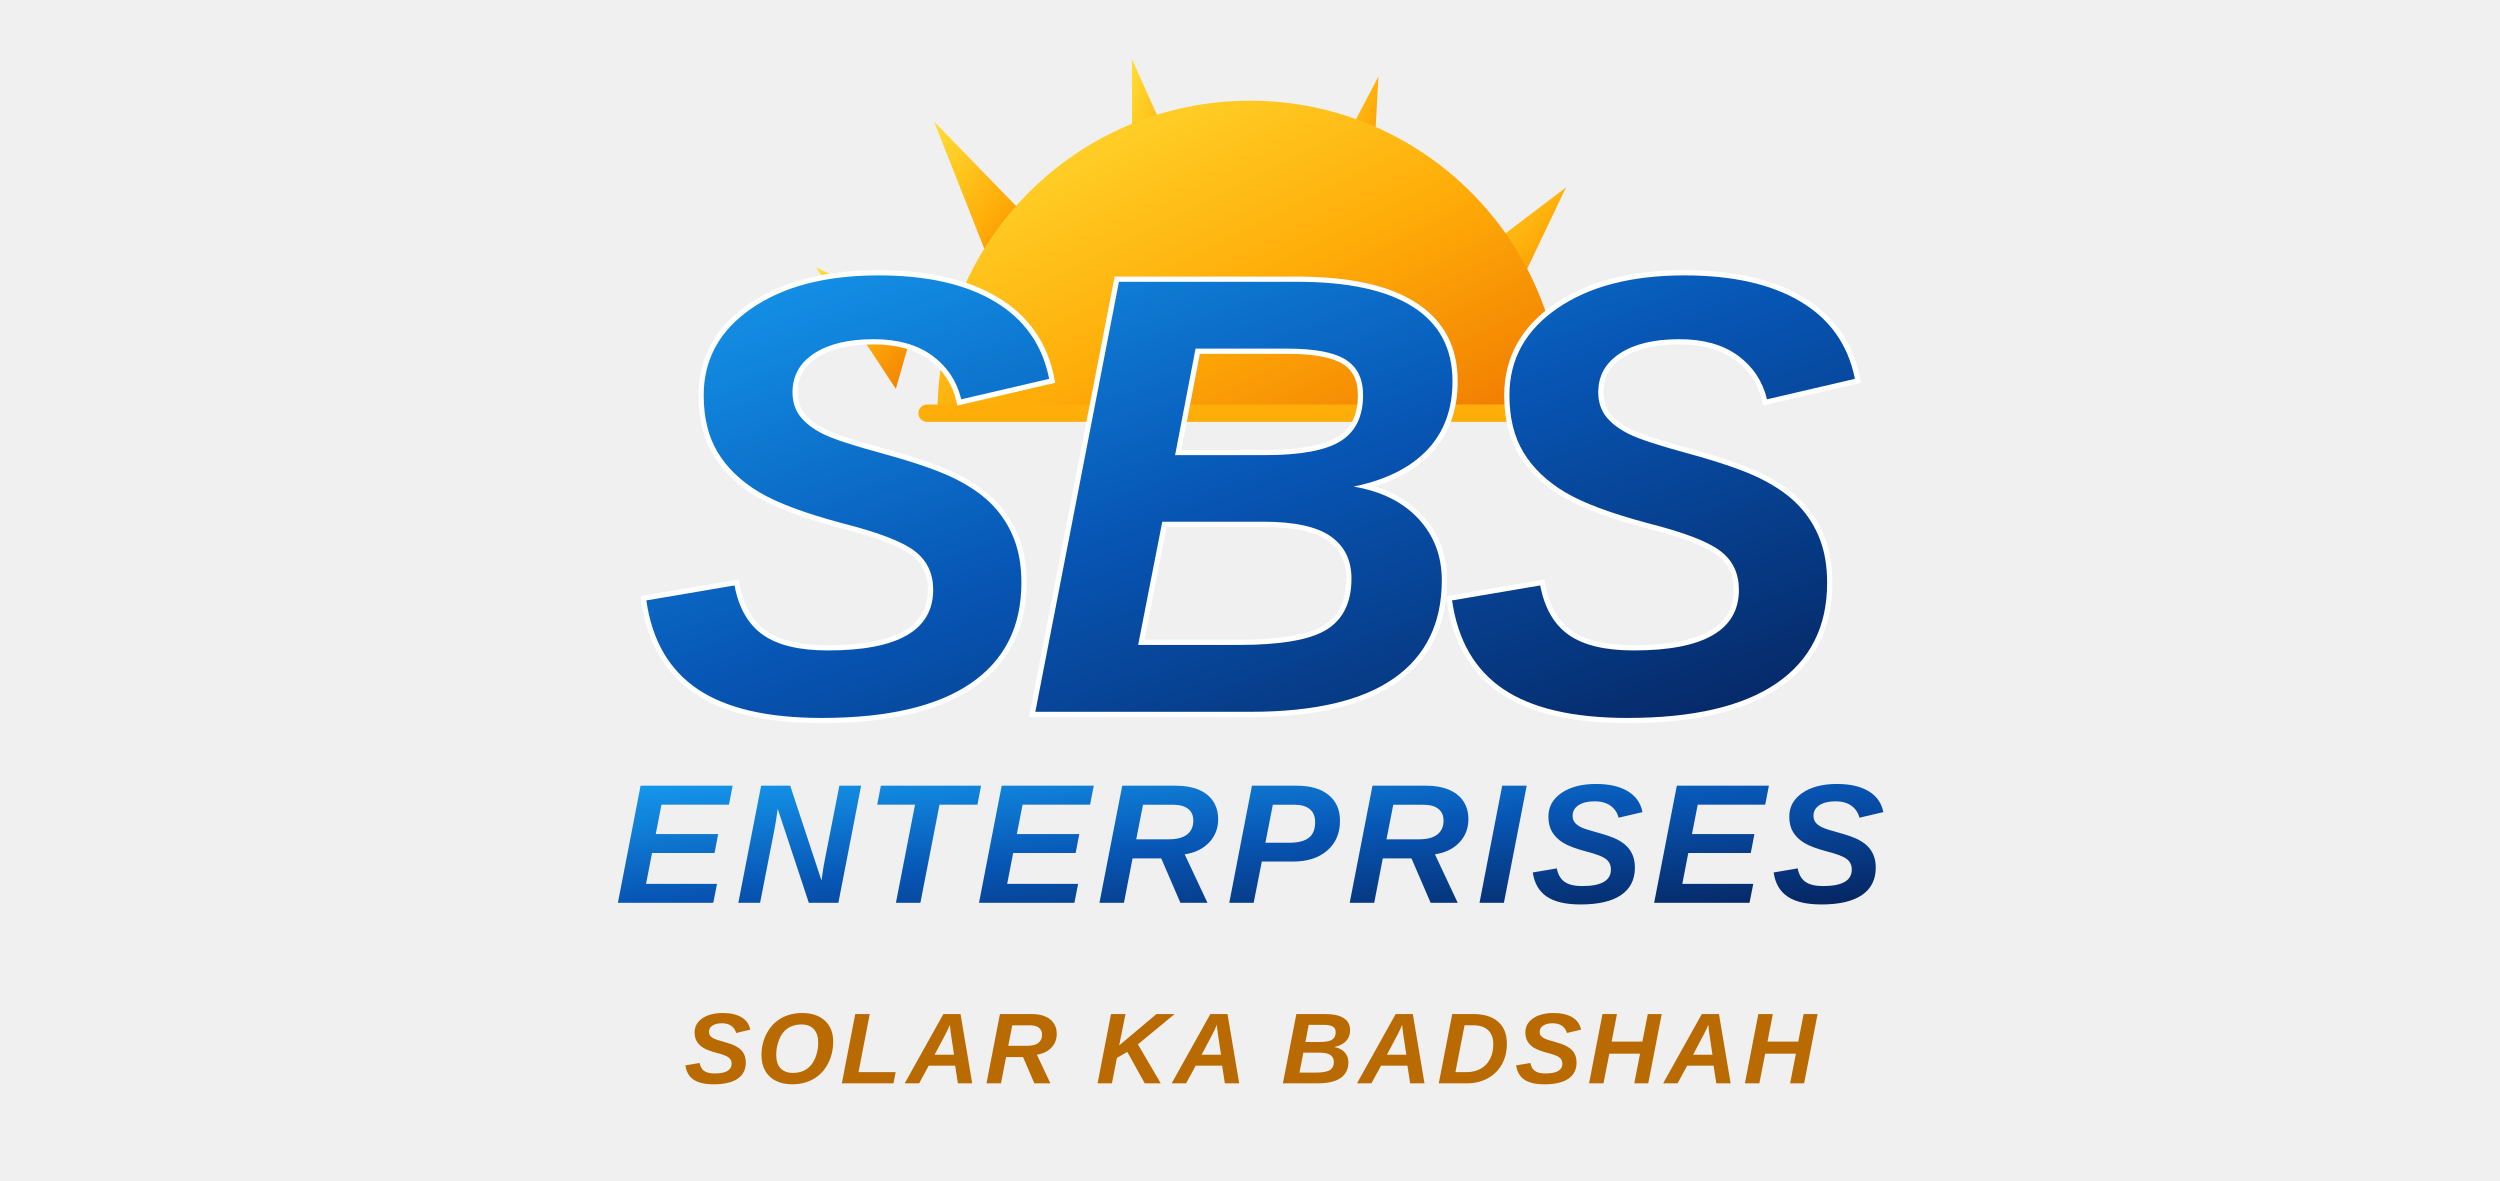
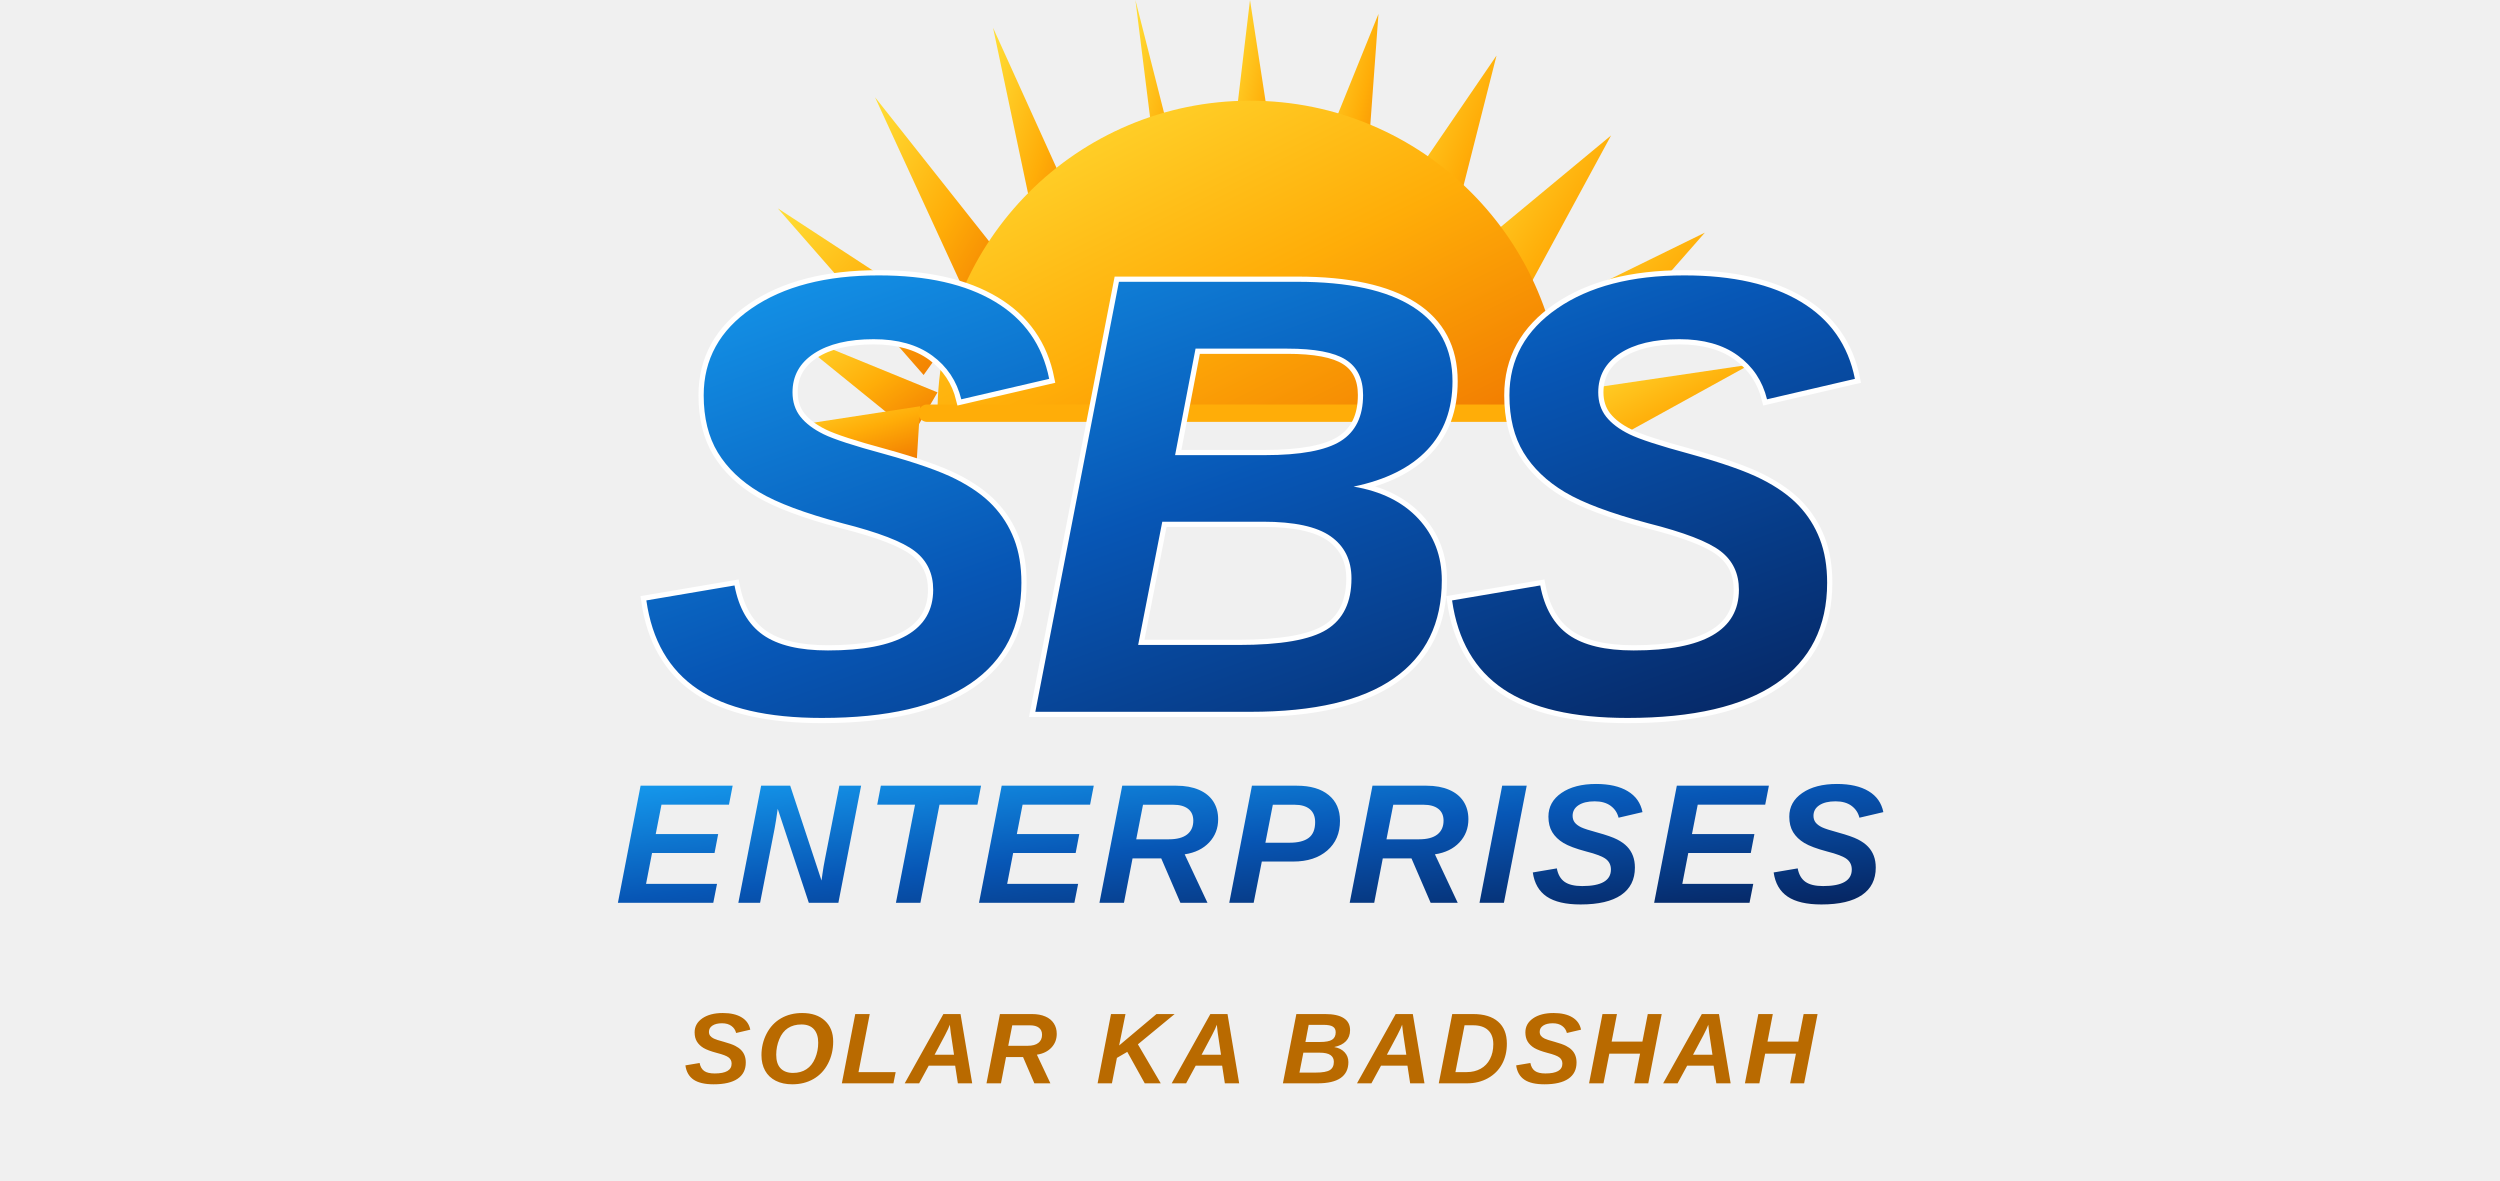
<svg xmlns="http://www.w3.org/2000/svg" viewBox="0 0 720 340" role="img" aria-labelledby="title desc">
  <defs>
    <linearGradient id="blue" x1="0" y1="0" x2="1" y2="1">
      <stop stop-color="#1599ed" />
      <stop offset=".48" stop-color="#0756b5" />
      <stop offset="1" stop-color="#06245f" />
    </linearGradient>
    <linearGradient id="gold" x1="0" y1="0" x2="1" y2="1">
      <stop stop-color="#ffdf37" />
      <stop offset=".55" stop-color="#ffad08" />
      <stop offset="1" stop-color="#f07800" />
    </linearGradient>
  </defs>
  <g fill="url(#gold)">
-     <path d="M286 78L269 35L303 70Z" />
-     <path d="M326 64L326 17L347 64Z" />
-     <path d="M375 64L397 22L394 76Z" />
-     <path d="M414 82L451 54L430 98Z" />
-     <path d="M264 91L235 77L258 112Z" />
+     <path d="M270 113L226 95L263 125Z" />
+     <path d="M276 94L224 60L266 108Z" />
+     <path d="M290 76L252 28L281 91Z" />
+     <path d="M310 61L286 8L301 79Z" />
+     <path d="M333 48L327 0L344 67Z" />
+     <path d="M355 42L360 0L370 65Z" />
+     <path d="M380 46L397 4L392 72Z" />
+     <path d="M403 57L431 16L414 83Z" />
+     <path d="M423 73L464 39L432 98Z" />
+     <path d="M440 92L491 67L448 116Z" />
+     <path d="M450 113L504 105L455 132Z" />
+     <path d="M264 133L213 125L265 117Z" />
    <path d="M270 119A90 90 0 0 1 450 119Z" />
  </g>
  <path d="M267 119H453" fill="none" stroke="#ffad08" stroke-width="5" stroke-linecap="round" />
  <text x="360" y="205" text-anchor="middle" font-family="Arial, Helvetica, sans-serif" font-size="180" font-weight="900" font-style="italic" letter-spacing="-9" fill="url(#blue)" stroke="#fff" stroke-width="3" paint-order="stroke">SBS</text>
  <text x="360" y="260" text-anchor="middle" font-family="Arial, Helvetica, sans-serif" font-size="49" font-weight="900" font-style="italic" letter-spacing="2" fill="url(#blue)">ENTERPRISES</text>
  <path d="M65 300H175 M545 300H655" stroke="url(#gold)" stroke-width="5" stroke-linecap="round" />
  <text x="360" y="312" text-anchor="middle" font-family="Arial, Helvetica, sans-serif" font-size="29" font-weight="900" font-style="italic" letter-spacing="1.5" fill="#b96a00">SOLAR KA BADSHAH</text>
</svg>
